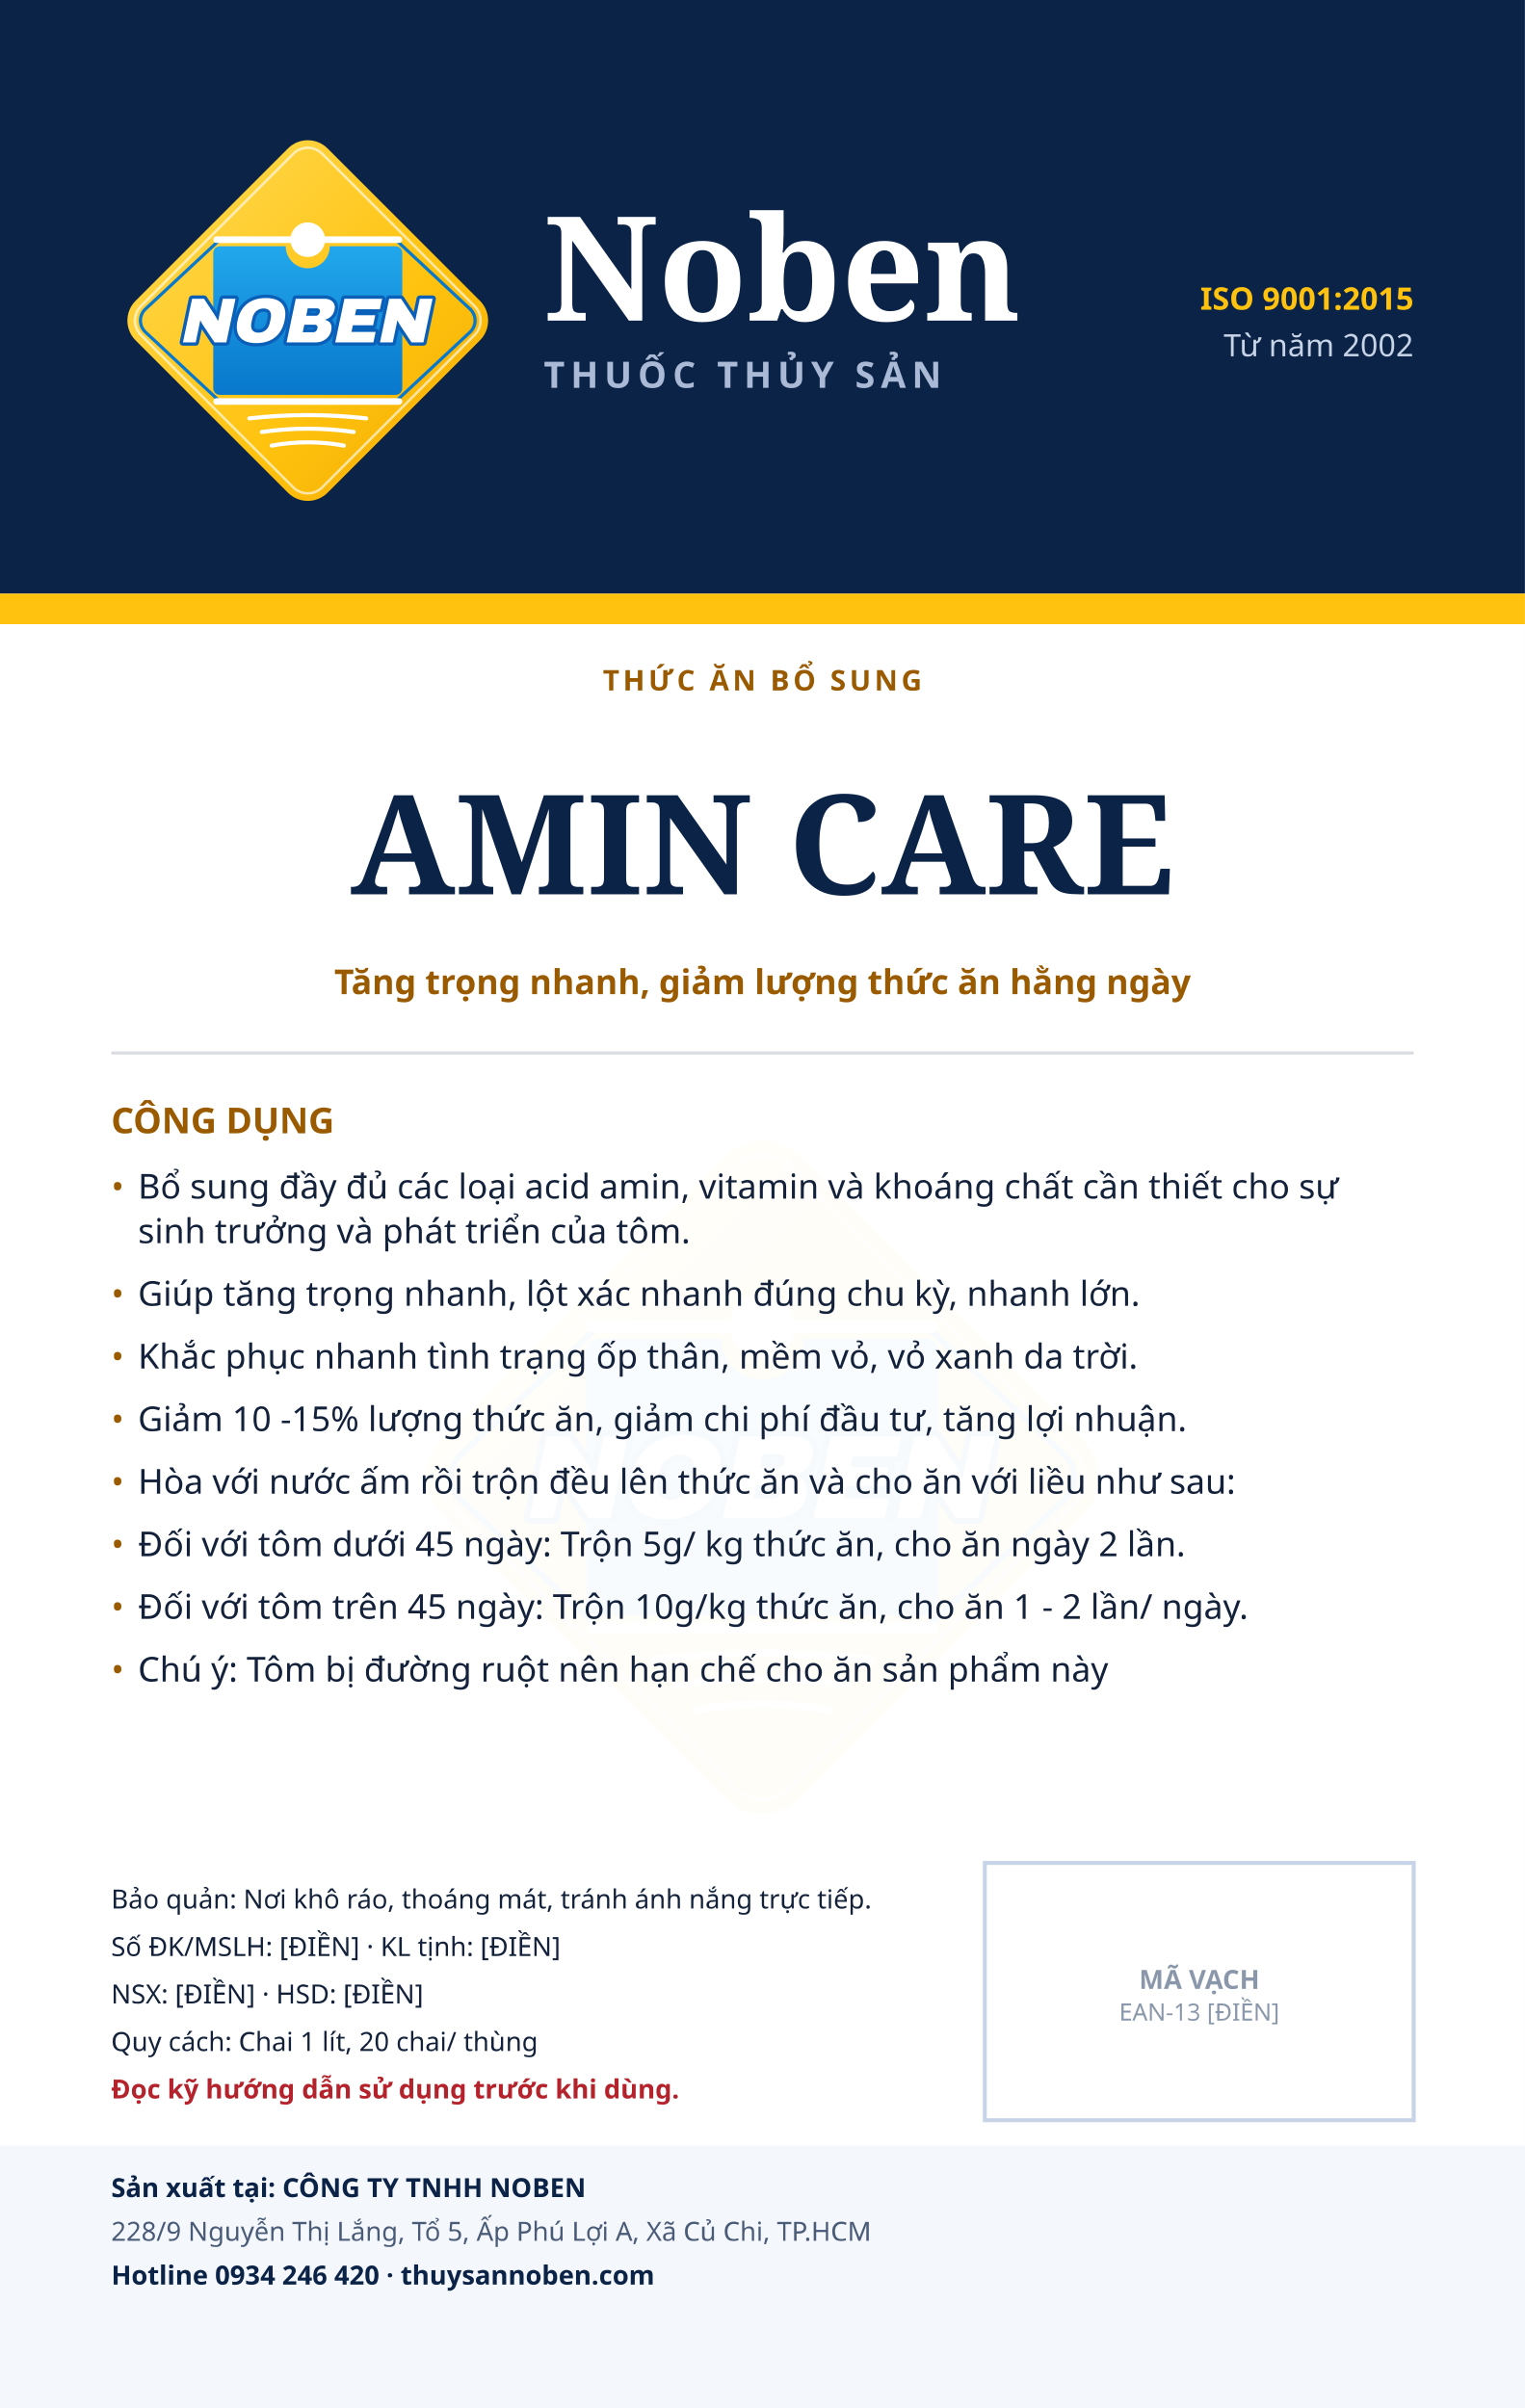
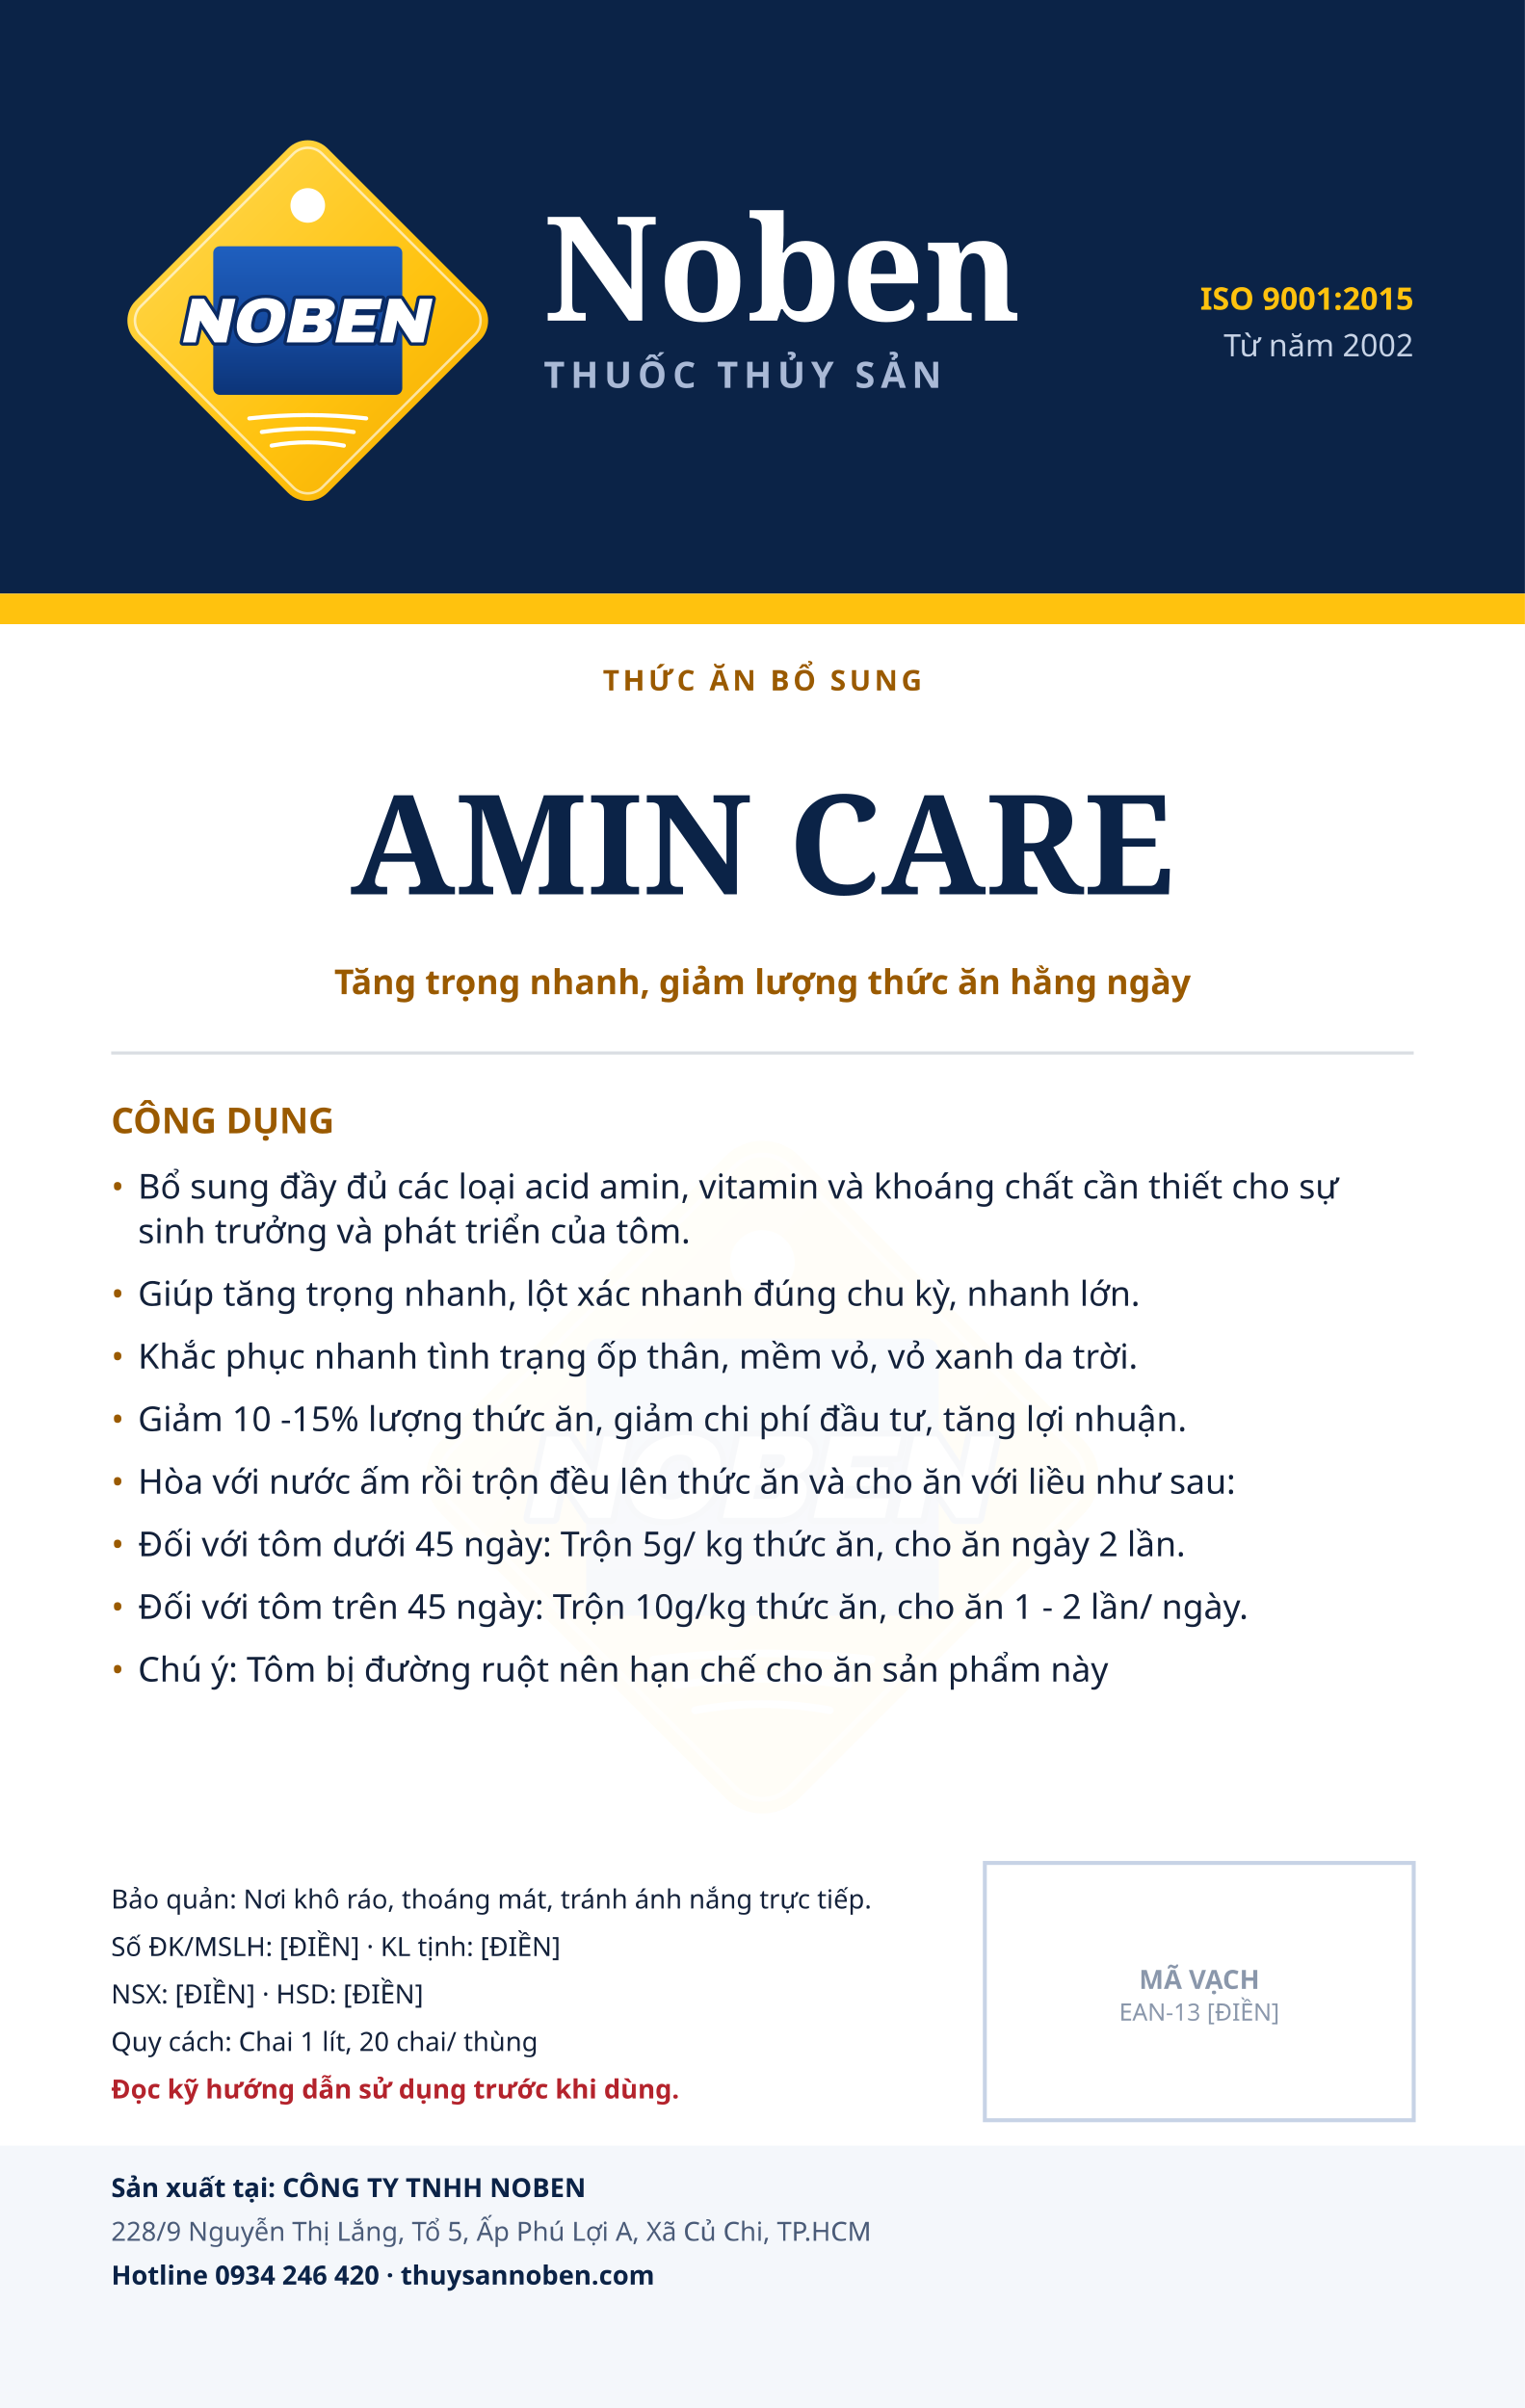
<svg xmlns="http://www.w3.org/2000/svg" xmlns:xlink="http://www.w3.org/1999/xlink" width="96mm" height="151.62mm" viewBox="-3 -3 96 151.62" data-trim="90 145.62" data-tran-le="3" data-an-toan="4">
  <defs>
    <clipPath id="nb-trang-giua">
      <rect x="0" y="36.29" width="90" height="95.81" />
    </clipPath>
  </defs>
  <g id="nen">
    <rect x="-3" y="-3" width="96" height="151.62" fill="#ffffff" />
    <rect x="-3" y="132.1" width="96" height="16.52" fill="#f4f7fb" />
    <g opacity="0.035" clip-path="url(#nb-trang-giua)">
      <use href="#nb-mark-art" xlink:href="#nb-mark-art" transform="translate(21.92 66.93) scale(0.09015)" />
    </g>
  </g>
  <g id="dai-thuong-hieu" data-khung="31.23 0 54.77 34.38">
    <rect x="-3" y="-3" width="96" height="37.38" fill="#0b2347" />
    <rect x="-3" y="34.38" width="96" height="1.92" fill="#ffc20e" />
    <text font-family="'Playfair Display ExtraBold', 'Playfair Display', serif" font-weight="800" font-size="9.14" fill="#ffffff" x="31.23" y="17.19">Noben</text>
    <text font-family="'Be Vietnam Pro SemiBold', 'Be Vietnam Pro', sans-serif" font-weight="600" font-size="2.29" fill="#a9b9d6" letter-spacing="0.37" x="31.23" y="21.42">THUỐC THỦY SẢN</text>
    <text font-family="'Be Vietnam Pro SemiBold', 'Be Vietnam Pro', sans-serif" font-weight="600" font-size="1.96" fill="#ffc20e" text-anchor="end" x="86" y="16.5">ISO 9001:2015</text>
    <text font-family="'Be Vietnam Pro', sans-serif" font-weight="400" font-size="1.96" fill="#c7d3e6" text-anchor="end" x="86" y="19.44">Từ năm 2002</text>
  </g>
  <g id="logo">
    <g transform="translate(4 4.81) scale(0.04834)">
      <g id="nb-mark-art">
        <defs>
          <linearGradient id="nb-g" x1="0" y1="0" x2="1" y2="1">
            <stop offset="0" stop-color="#ffdb57" />
            <stop offset=".618" stop-color="#ffc20e" />
            <stop offset="1" stop-color="#f2a900" />
          </linearGradient>
          <linearGradient id="nb-b" x1="0" y1="0" x2="0" y2="1">
-             <stop offset="0" stop-color="#22a8ec" />
-             <stop offset=".618" stop-color="#1289d8" />
-             <stop offset="1" stop-color="#0878cc" />
+             <stop offset="0" stop-color="#1f5fbf" />
+             <stop offset=".618" stop-color="#14479a" />
+             <stop offset="1" stop-color="#0c3478" />
          </linearGradient>
        </defs>
        <path d="M281.79 31.79 L480.21 230.21 A36.47 36.47 0 0 1 480.21 281.79 L281.79 480.21 A36.47 36.47 0 0 1 230.21 480.21 L31.79 281.79 A36.47 36.47 0 0 1 31.79 230.21 L230.21 31.79 A36.47 36.47 0 0 1 281.79 31.79 Z" fill="url(#nb-g)" />
-         <path d="M274.83 38.76 L473.24 237.17 A26.62 26.62 0 0 1 473.24 274.83 L274.83 473.24 A26.62 26.62 0 0 1 237.17 473.24 L38.76 274.83 A26.62 26.62 0 0 1 38.76 237.17 L237.17 38.76 A26.62 26.62 0 0 1 274.83 38.76 Z" fill="none" stroke="#fff" stroke-opacity=".618" stroke-width="3.29" />
-         <path d="M370.48 150.62 L467.36 240.98 A20.53 20.53 0 0 1 467.36 271.02 L370.48 361.38 M141.52 150.62 L44.64 240.98 A20.53 20.53 0 0 0 44.64 271.02 L141.52 361.38" fill="none" stroke="#0878cc" stroke-width="4.18" stroke-linejoin="round" stroke-linecap="round" />
-         <rect x="132.91" y="146.31" width="246.19" height="8.61" rx="4.31" fill="#fff" />
-         <rect x="132.91" y="357.08" width="246.19" height="8.61" rx="4.31" fill="#fff" />
-         <path d="M141.52 159.23 H227.33 A28.67 28.67 0 0 0 284.67 159.23 H370.48 A8.61 8.61 0 0 1 379.09 167.84 V344.16 A8.61 8.61 0 0 1 370.48 352.77 H141.52 A8.61 8.61 0 0 1 132.91 344.16 V167.84 A8.61 8.61 0 0 1 141.52 159.23 Z" fill="url(#nb-b)" />
-         <circle cx="256" cy="150.62" r="22.54" fill="#fff" />
+         <path d="M274.83 38.76 L473.24 237.17 A26.62 26.62 0 0 1 473.24 274.83 L274.83 473.24 A26.62 26.62 0 0 1 237.17 473.24 L38.76 274.83 A26.62 26.62 0 0 1 38.76 237.17 L237.17 38.76 A26.62 26.62 0 0 1 274.83 38.76 Z" fill="none" stroke="#ffffff" stroke-opacity=".618" stroke-width="3.29" />
+         <path d="M141.52 159.23 H370.48 A8.61 8.61 0 0 1 379.09 167.84 V344.16 A8.61 8.61 0 0 1 370.48 352.77 H141.52 A8.61 8.61 0 0 1 132.91 344.16 V167.84 A8.61 8.61 0 0 1 141.52 159.23 Z" fill="url(#nb-b)" />
+         <circle cx="256" cy="106.02" r="22.54" fill="#ffffff" />
        <g transform="translate(93.46 284.39) scale(0.89704)">
-           <g fill="none" stroke="#0a5fb8" stroke-width="9.6" stroke-linejoin="round">
+           <g fill="none" stroke="#0a2a63" stroke-width="9.6" stroke-linejoin="round">
            <path transform="translate(-6.81 0)" d="M6.808 0.0 20.1 -63.296H37.396L52.312 -40.572Q52.947 -39.652 53.96 -37.904Q54.973 -36.156 56.022 -34.362Q57.071 -32.568 57.575 -31.464L58.074 -31.648Q58.523 -34.224 59.054 -36.754Q59.586 -39.284 59.856 -40.572L64.628 -63.296H83.12L69.828 0.0H52.624L35.765 -25.3Q34.587 -27.14 33.802 -28.658Q33.017 -30.176 32.295 -31.556L31.796 -31.372Q31.521 -29.624 31.154 -27.876Q30.787 -26.128 30.613 -25.3L25.3 0.0Z " />
            <path transform="translate(-7.2 0)" d="M113.676 1.104Q102.912 1.104 96.049 -2.576Q89.186 -6.256 86.674 -13.57Q84.162 -20.884 86.422 -31.648Q88.702 -42.504 94.276 -49.772Q99.85 -57.04 108.259 -60.72Q116.668 -64.4 127.432 -64.4Q138.288 -64.4 145.151 -60.72Q152.014 -57.04 154.536 -49.772Q157.058 -42.504 154.778 -31.648Q152.518 -20.884 146.934 -13.57Q141.35 -6.256 132.941 -2.576Q124.532 1.104 113.676 1.104ZM116.864 -14.076Q120.176 -14.076 122.928 -15.134Q125.68 -16.192 127.788 -18.124Q129.896 -20.056 131.294 -22.77Q132.692 -25.484 133.368 -28.704L134.604 -34.592Q135.281 -37.812 135.022 -40.526Q134.764 -43.24 133.468 -45.172Q132.172 -47.104 129.864 -48.162Q127.556 -49.22 124.244 -49.22Q120.932 -49.22 118.18 -48.162Q115.428 -47.104 113.366 -45.172Q111.304 -43.24 109.906 -40.526Q108.509 -37.812 107.832 -34.592L106.596 -28.704Q105.92 -25.484 106.178 -22.77Q106.436 -20.056 107.686 -18.124Q108.936 -16.192 111.244 -15.134Q113.552 -14.076 116.864 -14.076Z " />
            <path transform="translate(-7.59 0)" d="M158.08 0.0 171.372 -63.296H213.508Q218.292 -63.296 221.833 -61.318Q225.373 -59.34 227.031 -55.844Q228.689 -52.348 227.723 -47.748Q226.757 -43.148 224.667 -40.204Q222.577 -37.26 219.827 -35.558Q217.078 -33.856 214.052 -33.028L213.975 -32.66Q217.132 -31.924 219.469 -30.13Q221.807 -28.336 222.786 -25.116Q223.766 -21.896 222.704 -16.836Q221.641 -11.776 218.365 -8.004Q215.089 -4.232 210.504 -2.116Q205.92 0.0 200.768 0.0ZM181.503 -14.72H196.959Q199.075 -14.72 200.672 -16.192Q202.269 -17.664 202.888 -20.608Q203.177 -21.988 202.821 -23.138Q202.464 -24.288 201.542 -24.932Q200.619 -25.576 199.239 -25.576H183.783ZM186.526 -38.64H200.51Q201.982 -38.64 203.139 -39.33Q204.296 -40.02 205.165 -41.308Q206.033 -42.596 206.439 -44.528Q206.864 -46.552 205.783 -47.978Q204.703 -49.404 202.771 -49.404H188.787Z " />
            <path transform="translate(-7.8 0)" d="M228.932 0.0 242.224 -63.296H296.964L293.776 -48.116H259.368L257.533 -39.376H286.973L283.92 -24.84H254.48L252.452 -15.18H287.504L284.316 0.0Z " />
            <path transform="translate(-8 0)" d="M294.08 0.0 307.372 -63.296H324.668L339.584 -40.572Q340.219 -39.652 341.232 -37.904Q342.245 -36.156 343.294 -34.362Q344.343 -32.568 344.847 -31.464L345.346 -31.648Q345.795 -34.224 346.326 -36.754Q346.858 -39.284 347.128 -40.572L351.9 -63.296H370.392L357.1 0.0H339.896L323.037 -25.3Q321.859 -27.14 321.074 -28.658Q320.289 -30.176 319.567 -31.556L319.068 -31.372Q318.793 -29.624 318.426 -27.876Q318.059 -26.128 317.885 -25.3L312.572 0.0Z" />
          </g>
-           <g fill="#fff">
+           <g fill="#ffffff">
            <path transform="translate(-6.81 0)" d="M6.808 0.0 20.1 -63.296H37.396L52.312 -40.572Q52.947 -39.652 53.96 -37.904Q54.973 -36.156 56.022 -34.362Q57.071 -32.568 57.575 -31.464L58.074 -31.648Q58.523 -34.224 59.054 -36.754Q59.586 -39.284 59.856 -40.572L64.628 -63.296H83.12L69.828 0.0H52.624L35.765 -25.3Q34.587 -27.14 33.802 -28.658Q33.017 -30.176 32.295 -31.556L31.796 -31.372Q31.521 -29.624 31.154 -27.876Q30.787 -26.128 30.613 -25.3L25.3 0.0Z " />
            <path transform="translate(-7.2 0)" d="M113.676 1.104Q102.912 1.104 96.049 -2.576Q89.186 -6.256 86.674 -13.57Q84.162 -20.884 86.422 -31.648Q88.702 -42.504 94.276 -49.772Q99.85 -57.04 108.259 -60.72Q116.668 -64.4 127.432 -64.4Q138.288 -64.4 145.151 -60.72Q152.014 -57.04 154.536 -49.772Q157.058 -42.504 154.778 -31.648Q152.518 -20.884 146.934 -13.57Q141.35 -6.256 132.941 -2.576Q124.532 1.104 113.676 1.104ZM116.864 -14.076Q120.176 -14.076 122.928 -15.134Q125.68 -16.192 127.788 -18.124Q129.896 -20.056 131.294 -22.77Q132.692 -25.484 133.368 -28.704L134.604 -34.592Q135.281 -37.812 135.022 -40.526Q134.764 -43.24 133.468 -45.172Q132.172 -47.104 129.864 -48.162Q127.556 -49.22 124.244 -49.22Q120.932 -49.22 118.18 -48.162Q115.428 -47.104 113.366 -45.172Q111.304 -43.24 109.906 -40.526Q108.509 -37.812 107.832 -34.592L106.596 -28.704Q105.92 -25.484 106.178 -22.77Q106.436 -20.056 107.686 -18.124Q108.936 -16.192 111.244 -15.134Q113.552 -14.076 116.864 -14.076Z " />
            <path transform="translate(-7.59 0)" d="M158.08 0.0 171.372 -63.296H213.508Q218.292 -63.296 221.833 -61.318Q225.373 -59.34 227.031 -55.844Q228.689 -52.348 227.723 -47.748Q226.757 -43.148 224.667 -40.204Q222.577 -37.26 219.827 -35.558Q217.078 -33.856 214.052 -33.028L213.975 -32.66Q217.132 -31.924 219.469 -30.13Q221.807 -28.336 222.786 -25.116Q223.766 -21.896 222.704 -16.836Q221.641 -11.776 218.365 -8.004Q215.089 -4.232 210.504 -2.116Q205.92 0.0 200.768 0.0ZM181.503 -14.72H196.959Q199.075 -14.72 200.672 -16.192Q202.269 -17.664 202.888 -20.608Q203.177 -21.988 202.821 -23.138Q202.464 -24.288 201.542 -24.932Q200.619 -25.576 199.239 -25.576H183.783ZM186.526 -38.64H200.51Q201.982 -38.64 203.139 -39.33Q204.296 -40.02 205.165 -41.308Q206.033 -42.596 206.439 -44.528Q206.864 -46.552 205.783 -47.978Q204.703 -49.404 202.771 -49.404H188.787Z " />
            <path transform="translate(-7.8 0)" d="M228.932 0.0 242.224 -63.296H296.964L293.776 -48.116H259.368L257.533 -39.376H286.973L283.92 -24.84H254.48L252.452 -15.18H287.504L284.316 0.0Z " />
            <path transform="translate(-8 0)" d="M294.08 0.0 307.372 -63.296H324.668L339.584 -40.572Q340.219 -39.652 341.232 -37.904Q342.245 -36.156 343.294 -34.362Q344.343 -32.568 344.847 -31.464L345.346 -31.648Q345.795 -34.224 346.326 -36.754Q346.858 -39.284 347.128 -40.572L351.9 -63.296H370.392L357.1 0.0H339.896L323.037 -25.3Q321.859 -27.14 321.074 -28.658Q320.289 -30.176 319.567 -31.556L319.068 -31.372Q318.793 -29.624 318.426 -27.876Q318.059 -26.128 317.885 -25.3L312.572 0.0Z" />
          </g>
        </g>
-         <path d="M179.92 383.41 Q256 374.8 332.08 383.41 M196.19 401.13 Q256 392.52 315.81 401.13 M208.98 418.85 Q256 410.24 303.02 418.85" fill="none" stroke="#fff" stroke-width="5.32" stroke-linecap="round" />
+         <path d="M179.92 383.41 Q256 374.8 332.08 383.41 M196.19 401.13 Q256 392.52 315.81 401.13 M208.98 418.85 Q256 410.24 303.02 418.85" fill="none" stroke="#ffffff" stroke-width="5.32" stroke-linecap="round" />
      </g>
    </g>
  </g>
  <g id="ten-san-pham" data-khung="4 36.29 82 29.42">
    <text font-family="'Be Vietnam Pro SemiBold', 'Be Vietnam Pro', sans-serif" font-weight="600" font-size="1.8" fill="#9a5a00" text-anchor="middle" letter-spacing="0.22">
      <tspan x="45" y="40.48">THỨC ĂN BỔ SUNG</tspan>
    </text>
    <text font-family="'Playfair Display ExtraBold', 'Playfair Display', serif" font-weight="800" font-size="8.74" fill="#0b2347" text-anchor="middle">
      <tspan x="45" y="53.31">AMIN CARE</tspan>
    </text>
    <text font-family="'Be Vietnam Pro SemiBold', 'Be Vietnam Pro', sans-serif" font-weight="600" font-size="2.16" fill="#9a5a00" text-anchor="middle">
      <tspan x="45" y="59.6">Tăng trọng nhanh, giảm lượng thức ăn hằng ngày</tspan>
    </text>
  </g>
  <g id="cong-dung" data-khung="4 65.72 82 37.74">
    <line x1="4" y1="63.3" x2="86" y2="63.3" stroke="#0b2347" stroke-opacity="0.15" stroke-width="0.2" />
    <text font-family="'Be Vietnam Pro SemiBold', 'Be Vietnam Pro', sans-serif" font-weight="600" font-size="2.25" fill="#9a5a00">
      <tspan x="4" y="68.36">CÔNG DỤNG</tspan>
    </text>
    <text font-family="'Be Vietnam Pro', sans-serif" font-weight="400" font-size="2.16" fill="#9a5a00" x="4" y="72.47">•</text>
    <text font-family="'Be Vietnam Pro', sans-serif" font-weight="400" font-size="2.16" fill="#13213a">
      <tspan x="5.69" y="72.47">Bổ sung đầy đủ các loại acid amin, vitamin và khoáng chất cần thiết cho sự</tspan>
      <tspan x="5.69" y="75.28">sinh trưởng và phát triển của tôm.</tspan>
    </text>
    <text font-family="'Be Vietnam Pro', sans-serif" font-weight="400" font-size="2.16" fill="#9a5a00" x="4" y="79.22">•</text>
    <text font-family="'Be Vietnam Pro', sans-serif" font-weight="400" font-size="2.16" fill="#13213a">
      <tspan x="5.69" y="79.22">Giúp tăng trọng nhanh, lột xác nhanh đúng chu kỳ, nhanh lớn.</tspan>
    </text>
    <text font-family="'Be Vietnam Pro', sans-serif" font-weight="400" font-size="2.16" fill="#9a5a00" x="4" y="83.17">•</text>
    <text font-family="'Be Vietnam Pro', sans-serif" font-weight="400" font-size="2.16" fill="#13213a">
      <tspan x="5.69" y="83.17">Khắc phục nhanh tình trạng ốp thân, mềm vỏ, vỏ xanh da trời.</tspan>
    </text>
    <text font-family="'Be Vietnam Pro', sans-serif" font-weight="400" font-size="2.16" fill="#9a5a00" x="4" y="87.11">•</text>
    <text font-family="'Be Vietnam Pro', sans-serif" font-weight="400" font-size="2.16" fill="#13213a">
      <tspan x="5.69" y="87.11">Giảm 10 -15% lượng thức ăn, giảm chi phí đầu tư, tăng lợi nhuận.</tspan>
    </text>
    <text font-family="'Be Vietnam Pro', sans-serif" font-weight="400" font-size="2.16" fill="#9a5a00" x="4" y="91.05">•</text>
    <text font-family="'Be Vietnam Pro', sans-serif" font-weight="400" font-size="2.16" fill="#13213a">
      <tspan x="5.69" y="91.05">Hòa với nước ấm rồi trộn đều lên thức ăn và cho ăn với liều như sau:</tspan>
    </text>
    <text font-family="'Be Vietnam Pro', sans-serif" font-weight="400" font-size="2.16" fill="#9a5a00" x="4" y="94.99">•</text>
    <text font-family="'Be Vietnam Pro', sans-serif" font-weight="400" font-size="2.16" fill="#13213a">
      <tspan x="5.69" y="94.99">Đối với tôm dưới 45 ngày: Trộn 5g/ kg thức ăn, cho ăn ngày 2 lần.</tspan>
    </text>
    <text font-family="'Be Vietnam Pro', sans-serif" font-weight="400" font-size="2.16" fill="#9a5a00" x="4" y="98.93">•</text>
    <text font-family="'Be Vietnam Pro', sans-serif" font-weight="400" font-size="2.16" fill="#13213a">
      <tspan x="5.69" y="98.93">Đối với tôm trên 45 ngày: Trộn 10g/kg thức ăn, cho ăn 1 - 2 lần/ ngày.</tspan>
    </text>
    <text font-family="'Be Vietnam Pro', sans-serif" font-weight="400" font-size="2.16" fill="#9a5a00" x="4" y="102.88">•</text>
    <text font-family="'Be Vietnam Pro', sans-serif" font-weight="400" font-size="2.16" fill="#13213a">
      <tspan x="5.69" y="102.88">Chú ý: Tôm bị đường ruột nên hạn chế cho ăn sản phẩm này</tspan>
    </text>
  </g>
  <g id="huong-dan">
</g>
  <g id="thanh-phan">
</g>
  <g id="phap-ly" data-khung="4 114.3 82 27.32">
    <text font-family="'Be Vietnam Pro', sans-serif" font-weight="400" font-size="1.66" fill="#13213a">
      <tspan x="4" y="117.17">Bảo quản: Nơi khô ráo, thoáng mát, tránh ánh nắng trực tiếp.</tspan>
    </text>
    <text font-family="'Be Vietnam Pro', sans-serif" font-weight="400" font-size="1.66" fill="#13213a">
      <tspan x="4" y="120.16">Số ĐK/MSLH: [ĐIỀN] · KL tịnh: [ĐIỀN]</tspan>
    </text>
    <text font-family="'Be Vietnam Pro', sans-serif" font-weight="400" font-size="1.66" fill="#13213a">
      <tspan x="4" y="123.15">NSX: [ĐIỀN] · HSD: [ĐIỀN]</tspan>
    </text>
    <text font-family="'Be Vietnam Pro', sans-serif" font-weight="400" font-size="1.66" fill="#13213a">
      <tspan x="4" y="126.14">Quy cách: Chai 1 lít, 20 chai/ thùng</tspan>
    </text>
    <text font-family="'Be Vietnam Pro SemiBold', 'Be Vietnam Pro', sans-serif" font-weight="600" font-size="1.66" fill="#b4232c">
      <tspan x="4" y="129.13">Đọc kỹ hướng dẫn sử dụng trước khi dùng.</tspan>
    </text>
    <text font-family="'Be Vietnam Pro SemiBold', 'Be Vietnam Pro', sans-serif" font-weight="600" font-size="1.66" fill="#0b2347">
      <tspan x="4" y="135.34">Sản xuất tại: CÔNG TY TNHH NOBEN</tspan>
    </text>
    <text font-family="'Be Vietnam Pro', sans-serif" font-weight="400" font-size="1.66" fill="#4a5b78">
      <tspan x="4" y="138.09">228/9 Nguyễn Thị Lắng, Tổ 5, Ấp Phú Lợi A, Xã Củ Chi, TP.HCM</tspan>
    </text>
    <text font-family="'Be Vietnam Pro SemiBold', 'Be Vietnam Pro', sans-serif" font-weight="600" font-size="1.66" fill="#0b2347">
      <tspan x="4" y="140.85">Hotline 0934 246 420 · thuysannoben.com</tspan>
    </text>
  </g>
  <g id="ma-vach" data-khung="59 114.3 27 16.2">
    <rect x="59" y="114.3" width="27" height="16.2" fill="#ffffff" stroke="#c7d3e6" stroke-width="0.25" />
    <text font-family="'Be Vietnam Pro SemiBold', 'Be Vietnam Pro', sans-serif" font-weight="600" font-size="1.66" fill="#8a97ab" text-anchor="middle" x="72.5" y="122.23">MÃ VẠCH</text>
    <text font-family="'Be Vietnam Pro', sans-serif" font-weight="400" font-size="1.5" fill="#8a97ab" text-anchor="middle" x="72.5" y="124.23">EAN-13 [ĐIỀN]</text>
  </g>
  <g id="vung-an-toan" display="none">
    <rect x="-3" y="-3" width="96" height="151.62" fill="none" stroke="#e6007e" stroke-width="0.2" />
    <rect x="0" y="0" width="90" height="145.62" fill="none" stroke="#00a0e9" stroke-width="0.25" />
    <rect x="4" y="4" width="82" height="137.62" fill="none" stroke="#2fb34a" stroke-width="0.2" stroke-dasharray="1 1" />
    <line x1="0" y1="90" x2="90" y2="90" stroke="#ffc20e" stroke-width="0.2" stroke-dasharray="2 1" />
  </g>
</svg>
